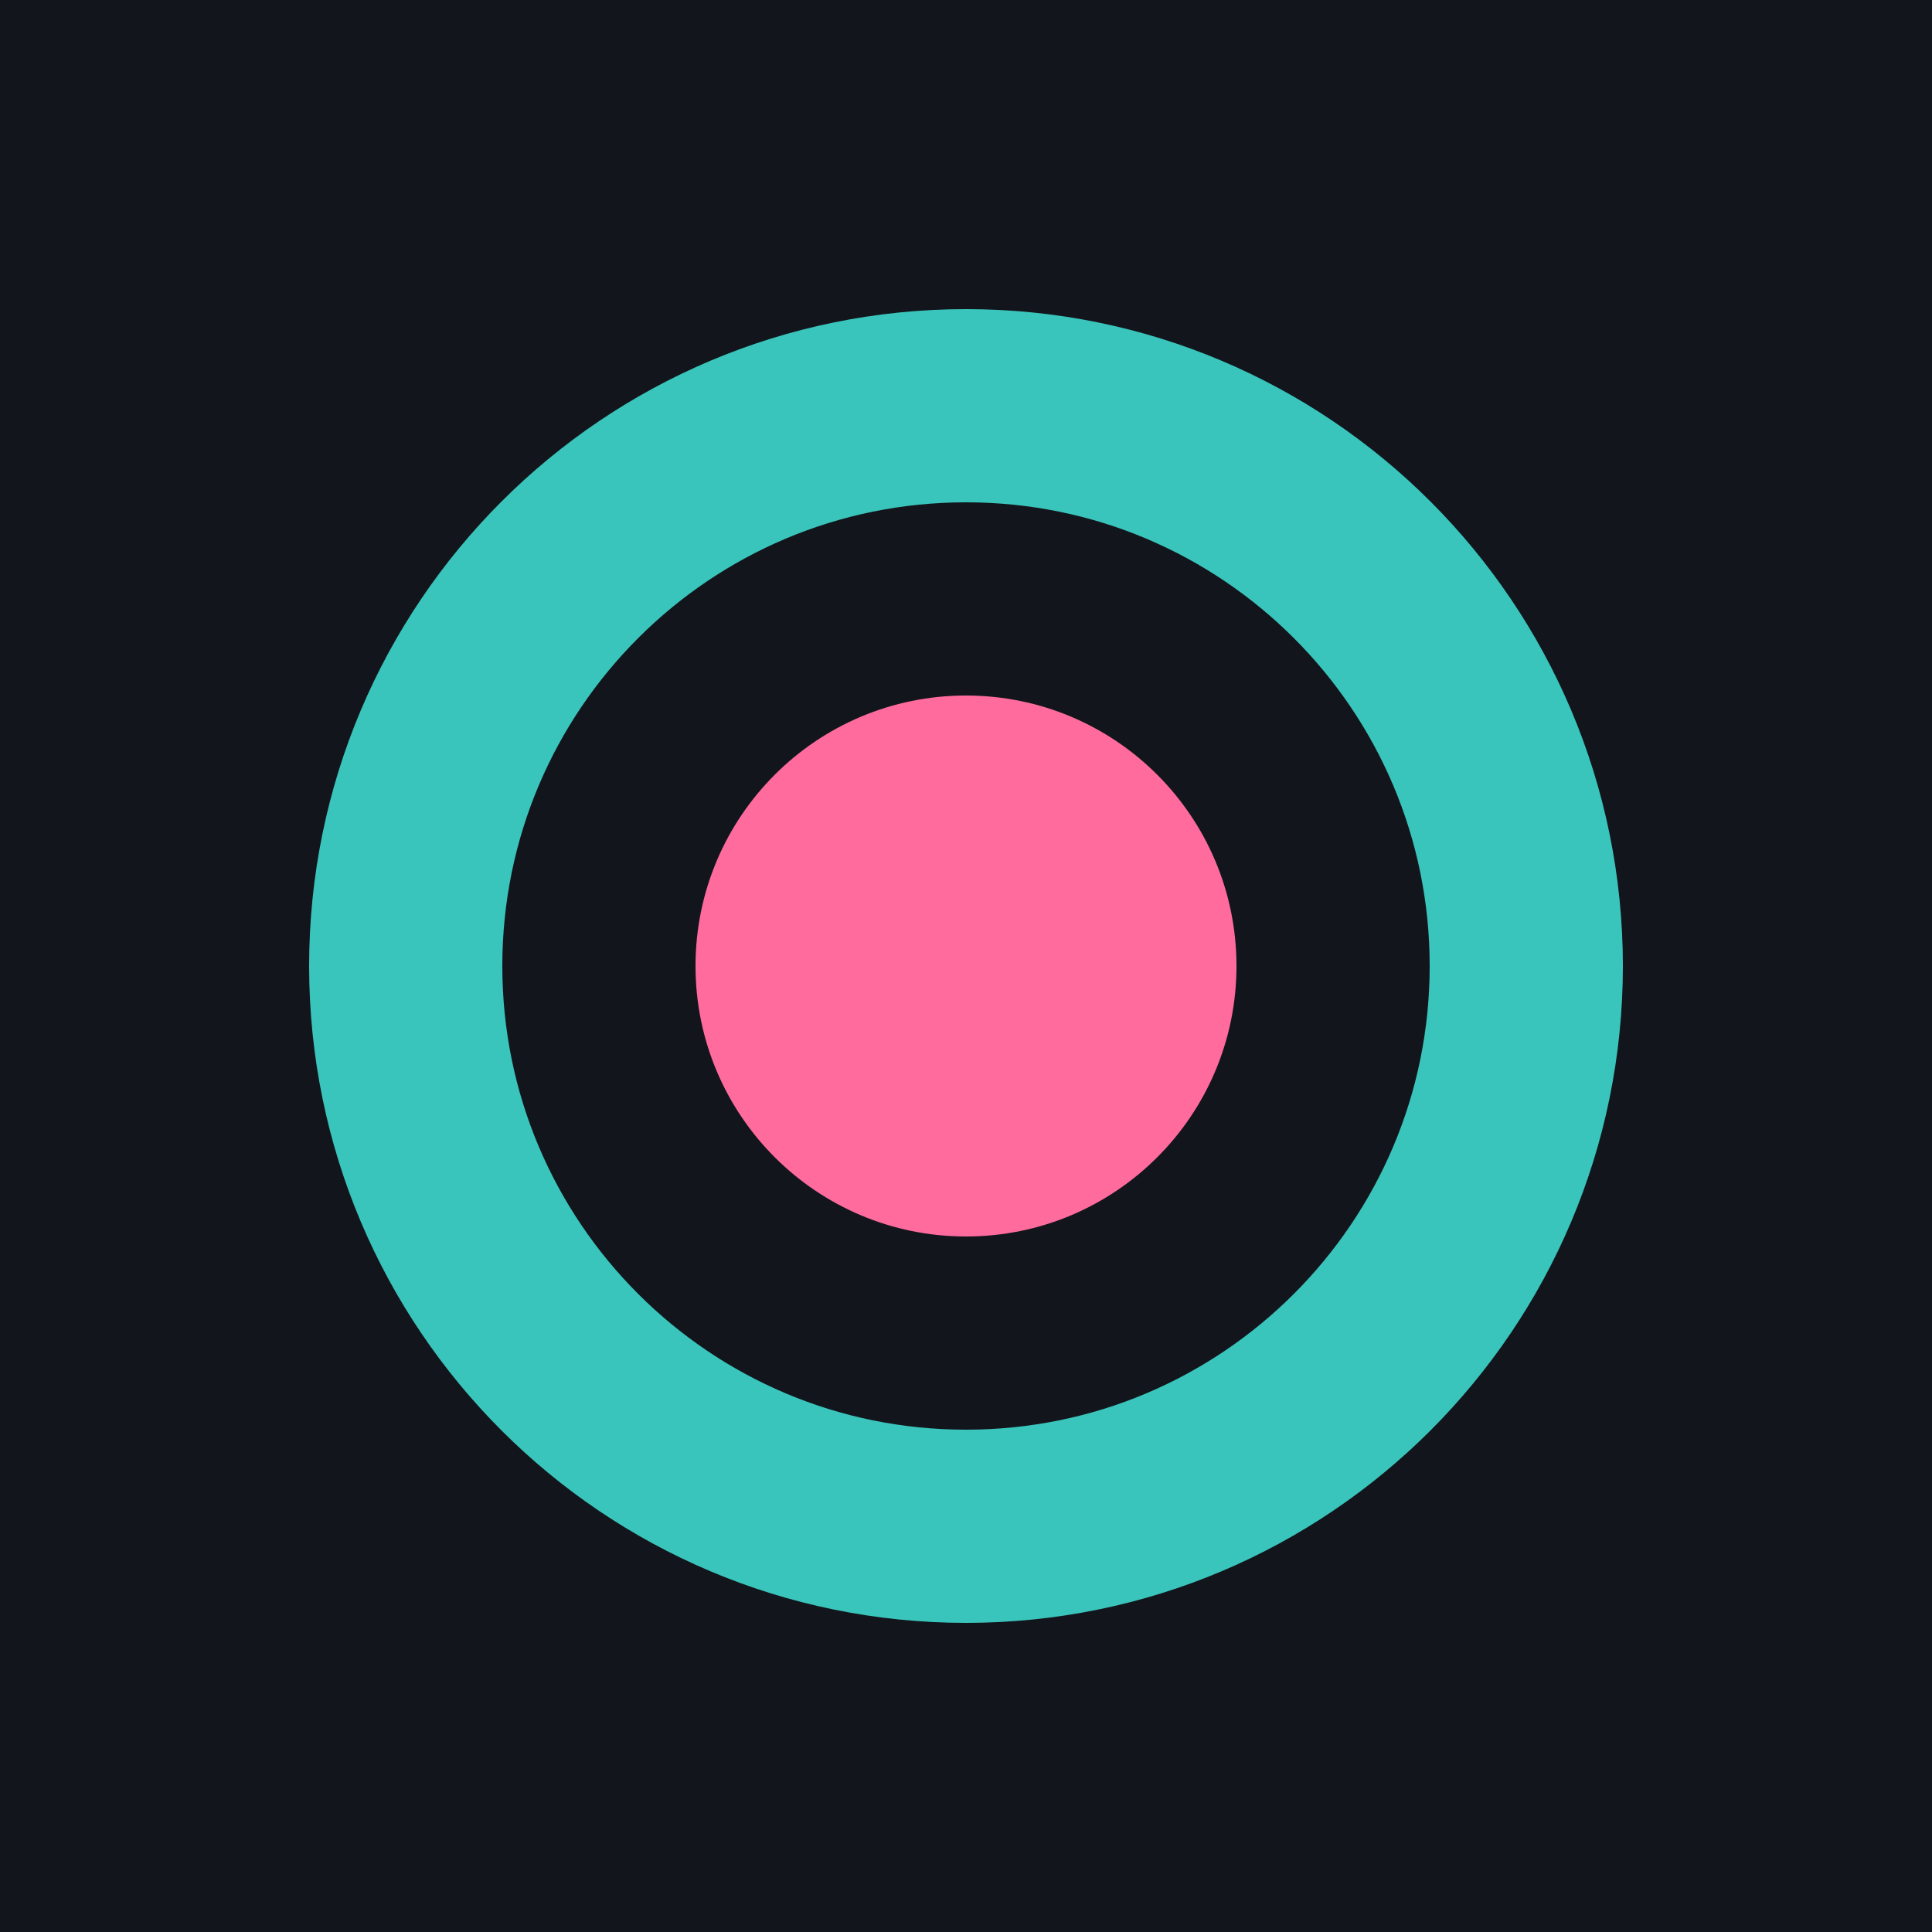
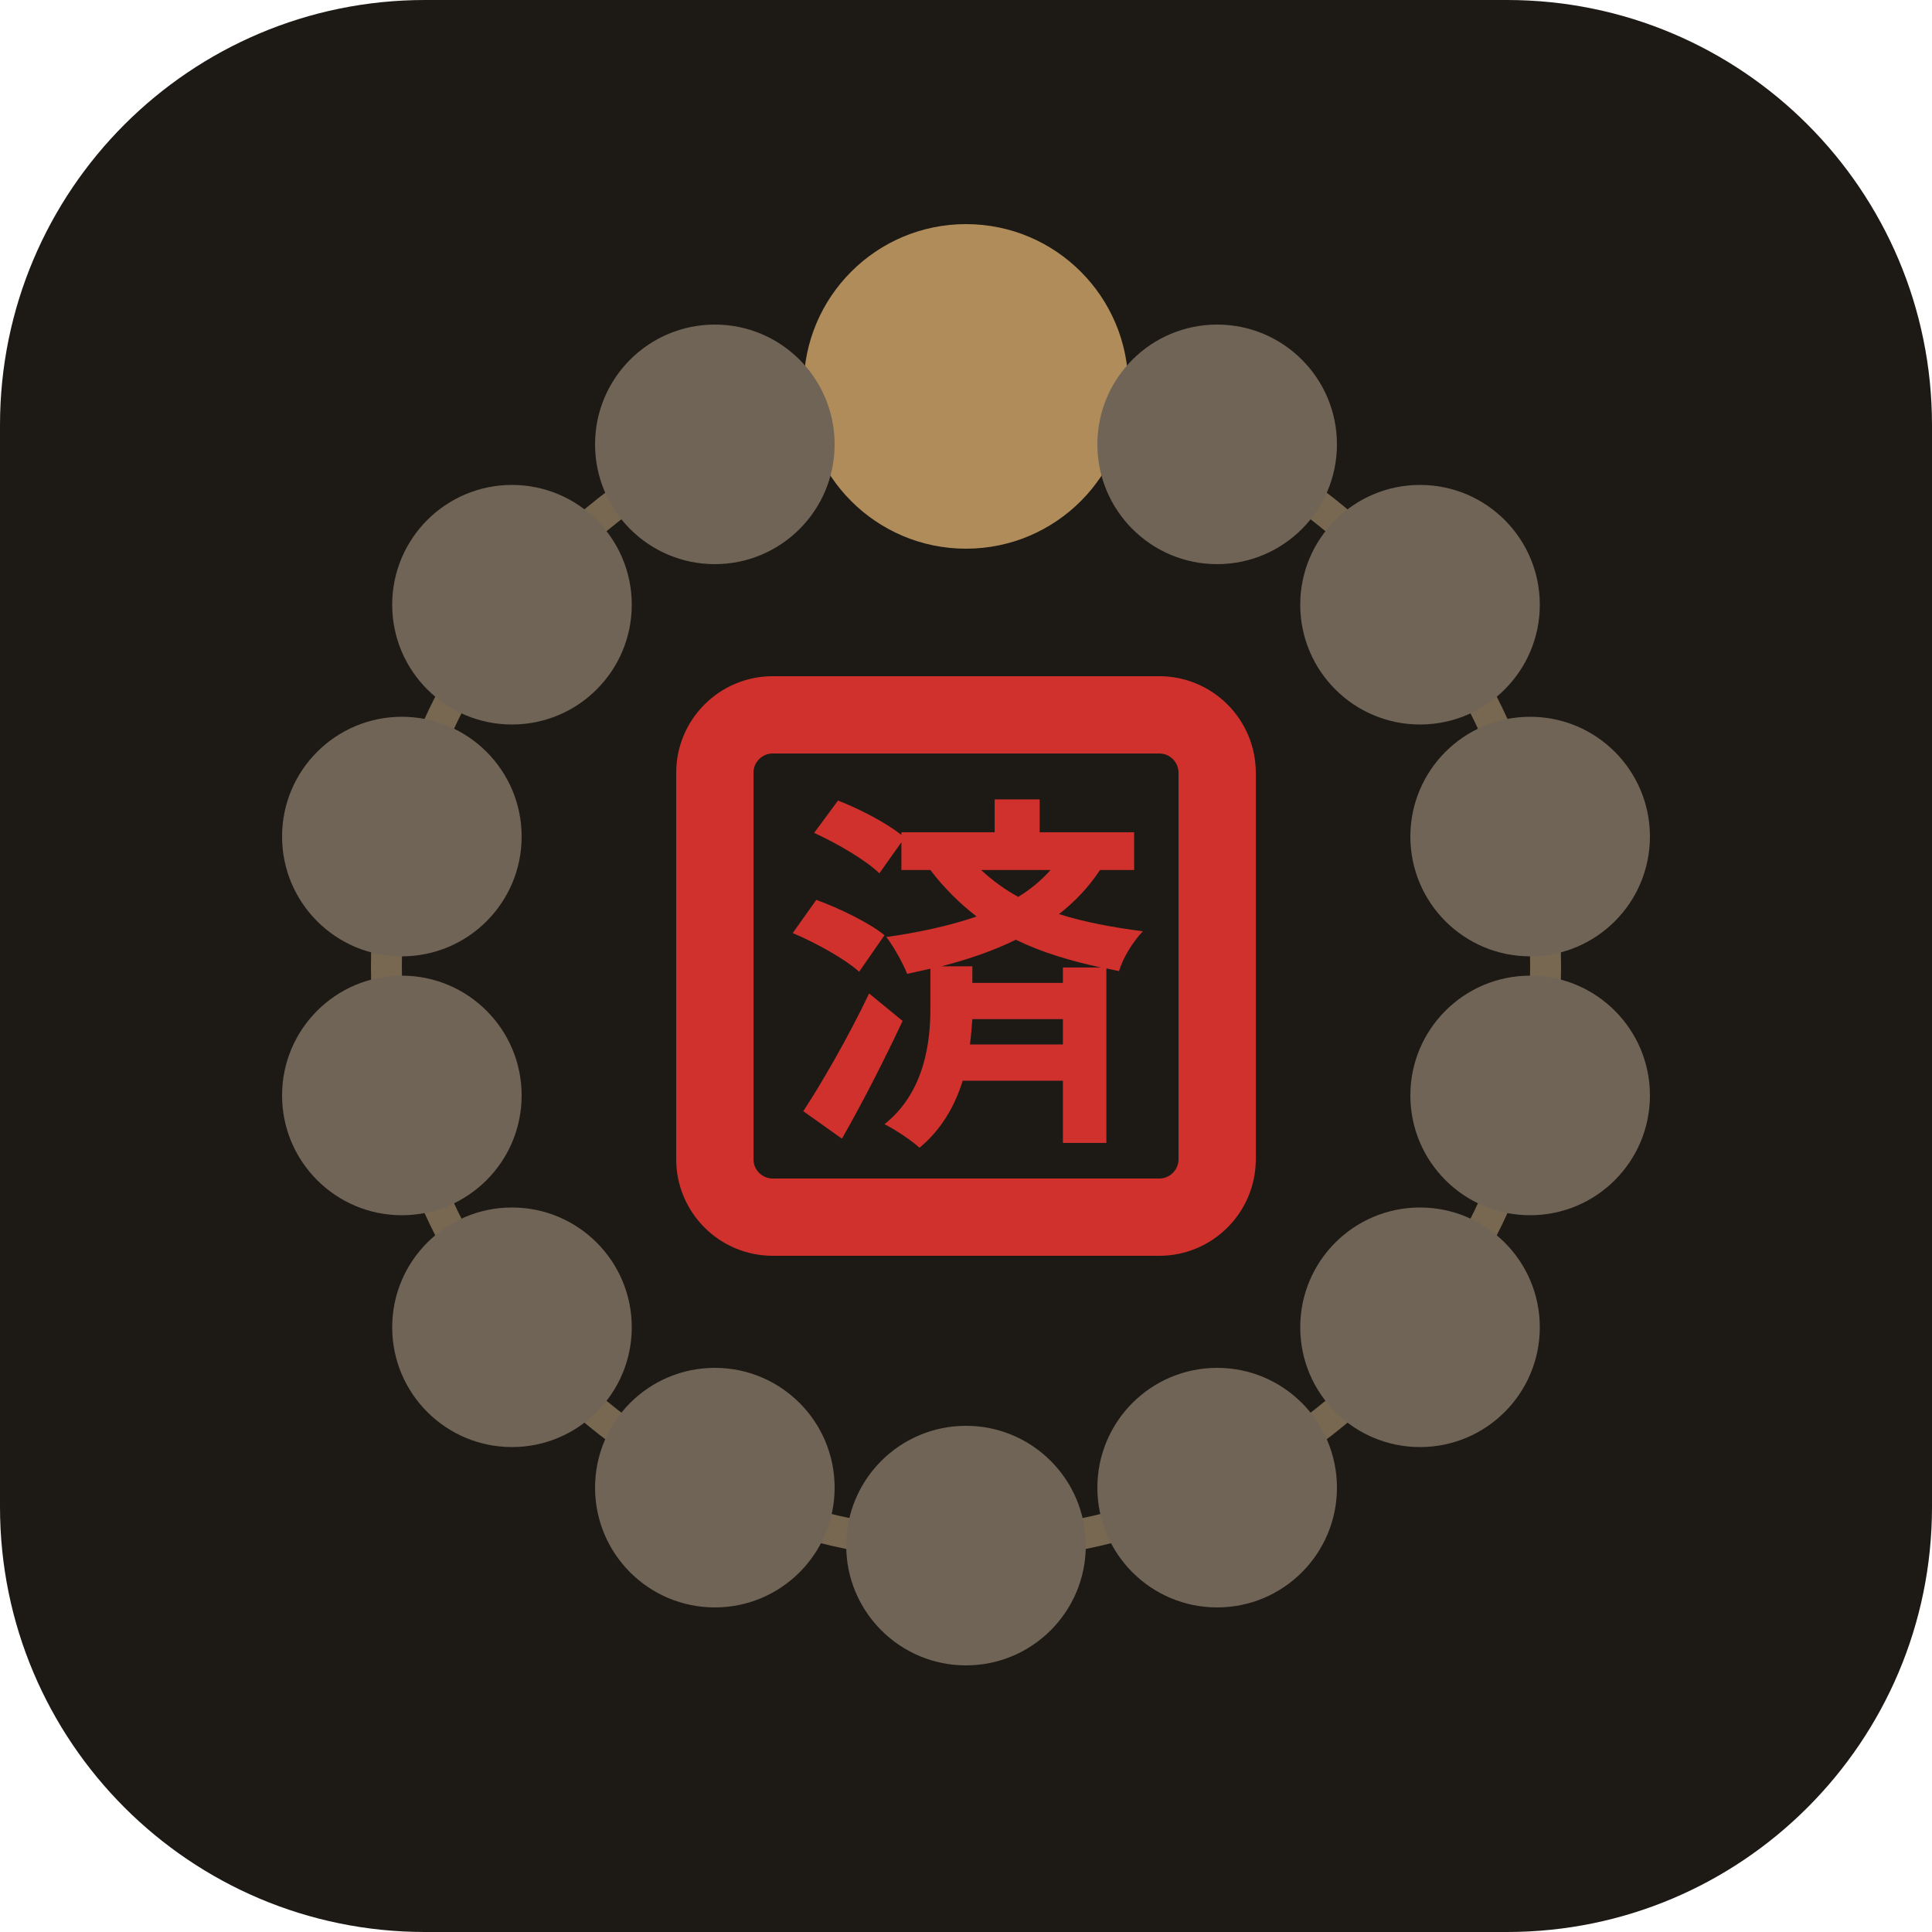
<svg xmlns="http://www.w3.org/2000/svg" viewBox="0 0 100 100">
-   <rect width="100" height="100" fill="#12151c" />
-   <circle cx="50" cy="50" r="29" fill="none" stroke="#39c5bb" stroke-width="10" />
-   <circle cx="50" cy="50" r="14" fill="#ff6b9d" />
+   <rect width="100" height="100" rx="22" fill="#1d1a15" />
+   <circle cx="50" cy="50" r="30" fill="none" stroke="#786852" stroke-width="1.6" />
+   <circle cx="50.0" cy="20.0" r="8.4" fill="#b08c5a" />
+   <circle cx="63.0" cy="23.0" r="6.2" fill="#706456" />
+   <circle cx="73.5" cy="31.3" r="6.2" fill="#706456" />
+   <circle cx="79.2" cy="43.3" r="6.2" fill="#706456" />
+   <circle cx="79.2" cy="56.7" r="6.2" fill="#706456" />
+   <circle cx="73.5" cy="68.7" r="6.2" fill="#706456" />
+   <circle cx="63.0" cy="77.0" r="6.2" fill="#706456" />
+   <circle cx="50.0" cy="80.0" r="6.2" fill="#706456" />
+   <circle cx="37.0" cy="77.0" r="6.2" fill="#706456" />
+   <circle cx="26.5" cy="68.7" r="6.2" fill="#706456" />
+   <circle cx="20.8" cy="56.7" r="6.2" fill="#706456" />
+   <circle cx="20.8" cy="43.3" r="6.2" fill="#706456" />
+   <circle cx="26.5" cy="31.3" r="6.2" fill="#706456" />
+   <circle cx="37.0" cy="23.0" r="6.2" fill="#706456" />
+   <rect x="37" y="37" width="26" height="26" rx="3" fill="none" stroke="#d0312d" stroke-width="4" />
+   <text x="50" y="57.5" font-size="19" font-weight="900" text-anchor="middle" fill="#d0312d" font-family="serif">済</text>
</svg>
